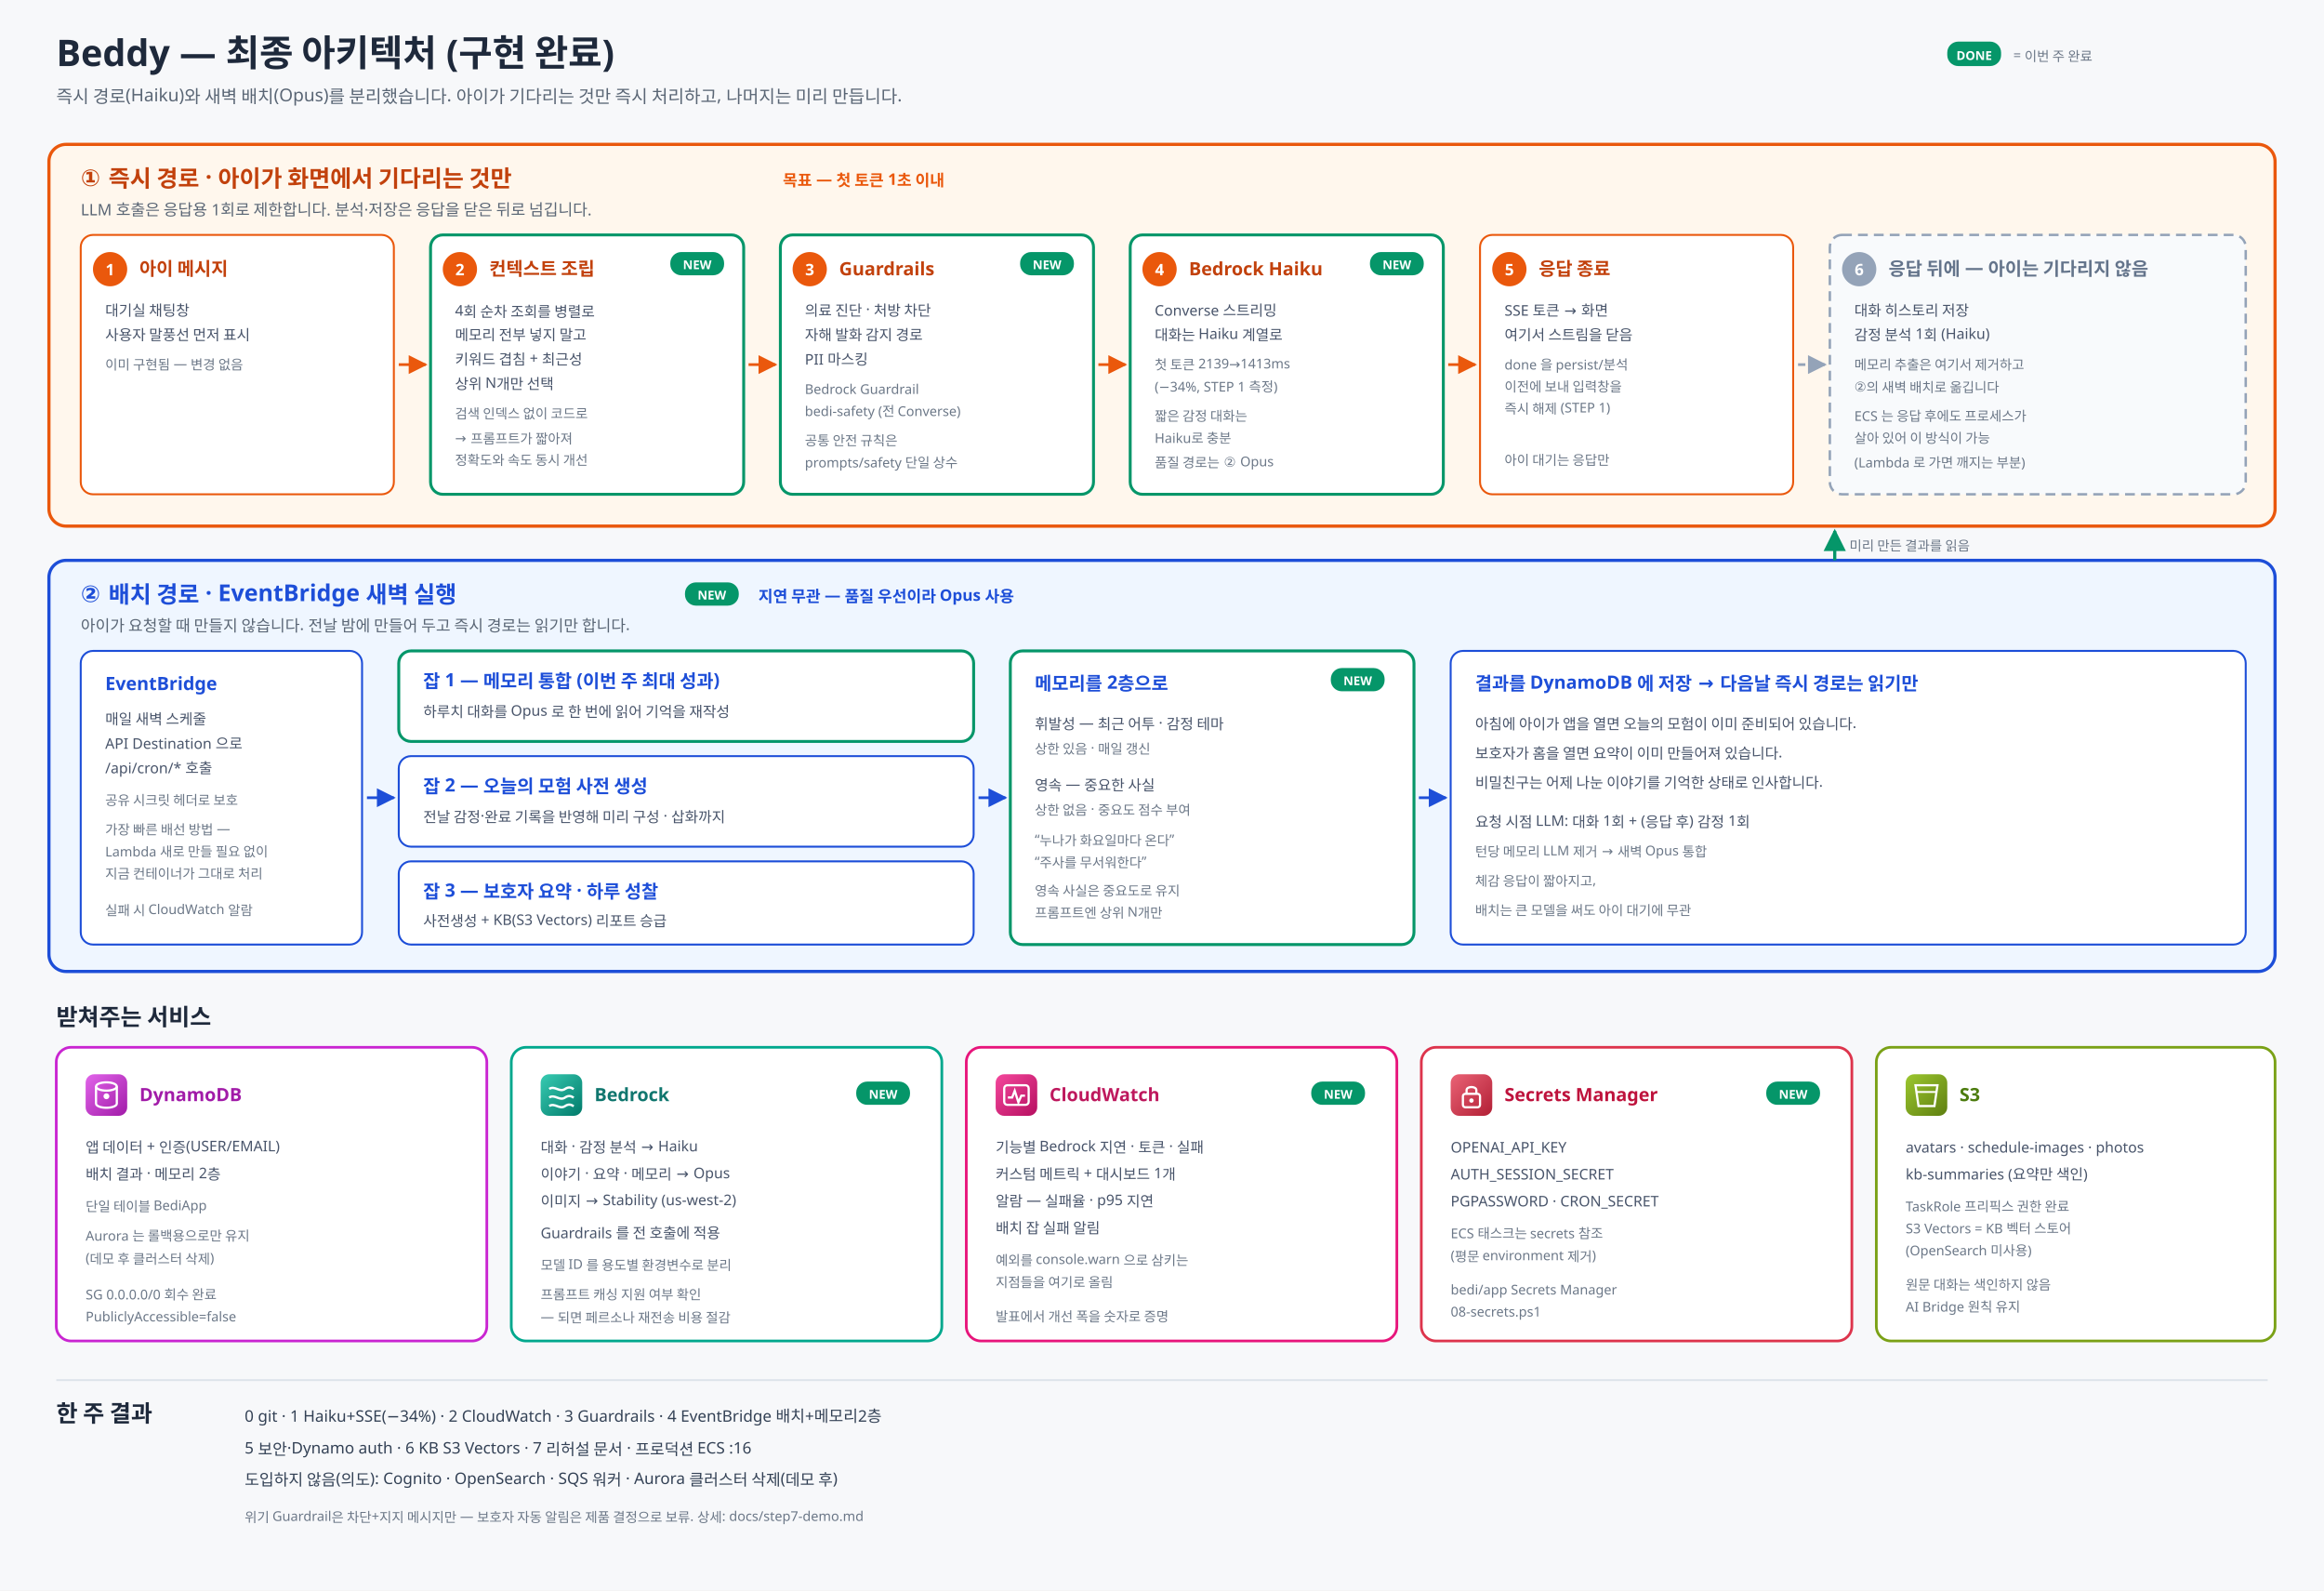
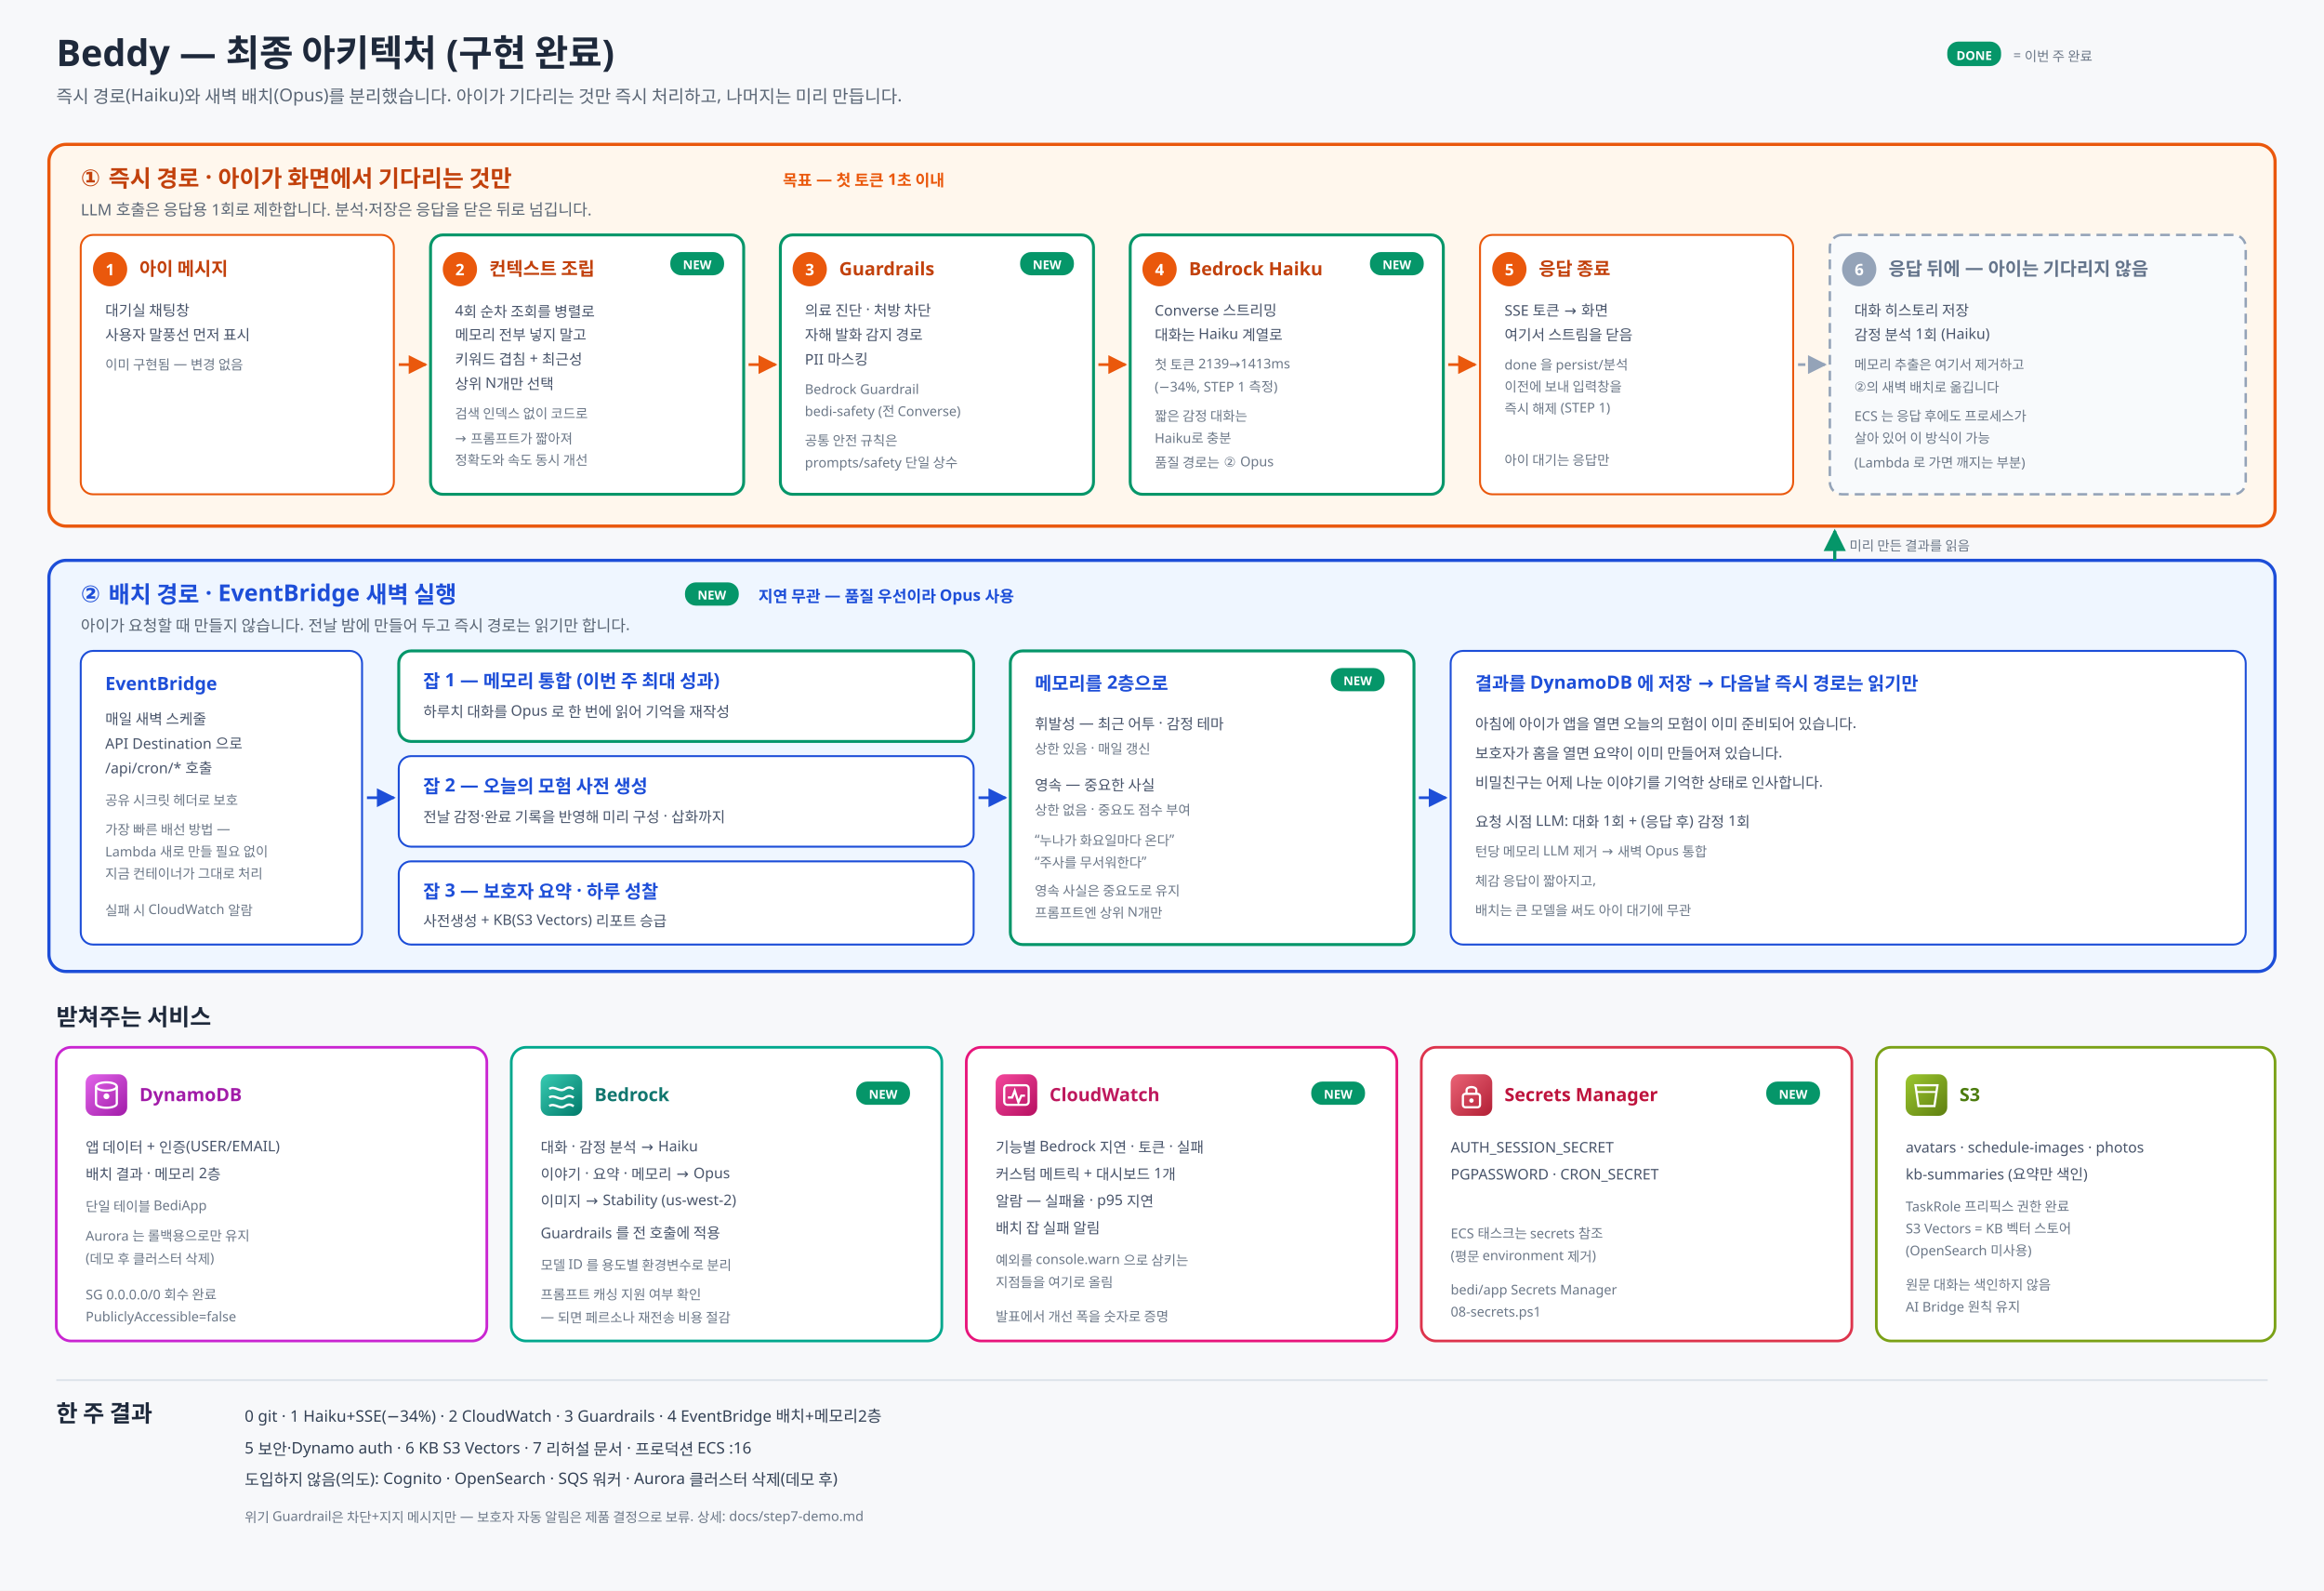
<svg xmlns="http://www.w3.org/2000/svg" width="1900" height="1300" viewBox="0 0 1900 1300" font-family="'Malgun Gothic','Apple SD Gothic Neo','Noto Sans KR','Segoe UI',sans-serif">
  <defs>
    <marker id="ah" viewBox="0 0 10 10" refX="9" refY="5" markerWidth="7" markerHeight="7" orient="auto-start-reverse">
      <path d="M 0 0 L 10 5 L 0 10 z" fill="#EA580C" />
    </marker>
    <marker id="ac" viewBox="0 0 10 10" refX="9" refY="5" markerWidth="7" markerHeight="7" orient="auto-start-reverse">
      <path d="M 0 0 L 10 5 L 0 10 z" fill="#1D4ED8" />
    </marker>
    <marker id="ag" viewBox="0 0 10 10" refX="9" refY="5" markerWidth="7" markerHeight="7" orient="auto-start-reverse">
      <path d="M 0 0 L 10 5 L 0 10 z" fill="#059669" />
    </marker>
    <marker id="an" viewBox="0 0 10 10" refX="9" refY="5" markerWidth="7" markerHeight="7" orient="auto-start-reverse">
      <path d="M 0 0 L 10 5 L 0 10 z" fill="#94A3B8" />
    </marker>
    <linearGradient id="gNeb" x1="0" y1="0" x2="1" y2="1">
      <stop offset="0" stop-color="#E164EA" />
      <stop offset="1" stop-color="#A11BA8" />
    </linearGradient>
    <linearGradient id="gEnd" x1="0" y1="0" x2="1" y2="1">
      <stop offset="0" stop-color="#9CC72F" />
      <stop offset="1" stop-color="#5E7F10" />
    </linearGradient>
    <linearGradient id="gOrb" x1="0" y1="0" x2="1" y2="1">
      <stop offset="0" stop-color="#38CBB2" />
      <stop offset="1" stop-color="#017A6A" />
    </linearGradient>
    <linearGradient id="gCos" x1="0" y1="0" x2="1" y2="1">
      <stop offset="0" stop-color="#F4479C" />
      <stop offset="1" stop-color="#B60F60" />
    </linearGradient>
    <linearGradient id="gMar" x1="0" y1="0" x2="1" y2="1">
      <stop offset="0" stop-color="#EA6376" />
      <stop offset="1" stop-color="#B21F35" />
    </linearGradient>
    <style>
      .bg { fill: #F7F8FA; }
      .title { font-size: 30px; font-weight: 700; fill: #1E293B; }
      .sub { font-size: 14.5px; fill: #5A6675; }
      .lane { font-size: 19px; font-weight: 700; }
      .lanes { font-size: 13px; fill: #5A6675; }
      .h { font-size: 15px; font-weight: 700; }
      .s { font-size: 12px; fill: #48546A; }
      .xs { font-size: 11px; fill: #6B7787; }
      .nb { font-size: 10px; font-weight: 700; fill: #FFFFFF; }
      .goal { font-size: 13px; font-weight: 700; }
      .note { font-size: 13px; fill: #334155; }
      .bn { font-size: 13px; font-weight: 700; fill: #FFFFFF; }
    </style>
  </defs>
  <rect class="bg" x="0" y="0" width="1900" height="1300" />
  <text class="title" x="46" y="54">Beddy — 최종 아키텍처 (구현 완료)</text>
  <text class="sub" x="46" y="84">즉시 경로(Haiku)와 새벽 배치(Opus)를 분리했습니다.  아이가 기다리는 것만 즉시 처리하고, 나머지는 미리 만듭니다.</text>
  <rect x="1592" y="34" width="44" height="20" rx="9" fill="#059669" />
  <text class="nb" x="1614" y="49" text-anchor="middle">DONE</text>
  <text class="xs" x="1646" y="49">= 이번 주 완료</text>
  <rect x="40" y="118" width="1820" height="312" rx="14" fill="#FFF7ED" stroke="#EA580C" stroke-width="2.6" />
  <text class="lane" x="66" y="152" fill="#C2410C">①  즉시 경로   ·   아이가 화면에서 기다리는 것만</text>
  <text class="goal" x="640" y="152" fill="#EA580C">목표 — 첫 토큰 1초 이내</text>
  <text class="lanes" x="66" y="176">LLM 호출은 응답용 1회로 제한합니다. 분석·저장은 응답을 닫은 뒤로 넘깁니다.</text>
  <rect x="66" y="192" width="256" height="212" rx="10" fill="#FFFFFF" stroke="#EA580C" stroke-width="1.6" />
  <circle cx="90" cy="220" r="14" fill="#EA580C" />
  <text class="bn" x="90" y="225" text-anchor="middle">1</text>
  <text class="h" x="114" y="225" fill="#C2410C">아이 메시지</text>
  <text class="s" x="86" y="258">대기실 채팅창</text>
  <text class="s" x="86" y="278">사용자 말풍선 먼저 표시</text>
  <text class="xs" x="86" y="302">이미 구현됨 — 변경 없음</text>
  <line x1="326" y1="298" x2="348" y2="298" stroke="#EA580C" stroke-width="2.2" marker-end="url(#ah)" />
  <rect x="352" y="192" width="256" height="212" rx="10" fill="#FFFFFF" stroke="#059669" stroke-width="2.4" />
  <circle cx="376" cy="220" r="14" fill="#EA580C" />
  <text class="bn" x="376" y="225" text-anchor="middle">2</text>
  <text class="h" x="400" y="225" fill="#C2410C">컨텍스트 조립</text>
  <rect x="548" y="206" width="44" height="19" rx="9" fill="#059669" />
  <text class="nb" x="570" y="220" text-anchor="middle">NEW</text>
  <text class="s" x="372" y="258">4회 순차 조회를 병렬로</text>
  <text class="s" x="372" y="278">메모리 전부 넣지 말고</text>
  <text class="s" x="372" y="298">키워드 겹침 + 최근성</text>
  <text class="s" x="372" y="318">상위 N개만 선택</text>
  <text class="xs" x="372" y="342">검색 인덱스 없이 코드로</text>
  <text class="xs" x="372" y="362">→ 프롬프트가 짧아져</text>
  <text class="xs" x="372" y="380">   정확도와 속도 동시 개선</text>
  <line x1="612" y1="298" x2="634" y2="298" stroke="#EA580C" stroke-width="2.2" marker-end="url(#ah)" />
  <rect x="638" y="192" width="256" height="212" rx="10" fill="#FFFFFF" stroke="#059669" stroke-width="2.4" />
  <circle cx="662" cy="220" r="14" fill="#EA580C" />
  <text class="bn" x="662" y="225" text-anchor="middle">3</text>
  <text class="h" x="686" y="225" fill="#C2410C">Guardrails</text>
  <rect x="834" y="206" width="44" height="19" rx="9" fill="#059669" />
  <text class="nb" x="856" y="220" text-anchor="middle">NEW</text>
  <text class="s" x="658" y="258">의료 진단 · 처방 차단</text>
  <text class="s" x="658" y="278">자해 발화 감지 경로</text>
  <text class="s" x="658" y="298">PII 마스킹</text>
  <text class="xs" x="658" y="322">Bedrock Guardrail</text>
  <text class="xs" x="658" y="340">bedi-safety (전 Converse)</text>
  <text class="xs" x="658" y="364">공통 안전 규칙은</text>
  <text class="xs" x="658" y="382">prompts/safety 단일 상수</text>
  <line x1="898" y1="298" x2="920" y2="298" stroke="#EA580C" stroke-width="2.2" marker-end="url(#ah)" />
  <rect x="924" y="192" width="256" height="212" rx="10" fill="#FFFFFF" stroke="#059669" stroke-width="2.4" />
  <circle cx="948" cy="220" r="14" fill="#EA580C" />
  <text class="bn" x="948" y="225" text-anchor="middle">4</text>
  <text class="h" x="972" y="225" fill="#C2410C">Bedrock Haiku</text>
  <rect x="1120" y="206" width="44" height="19" rx="9" fill="#059669" />
  <text class="nb" x="1142" y="220" text-anchor="middle">NEW</text>
  <text class="s" x="944" y="258">Converse 스트리밍</text>
  <text class="s" x="944" y="278">대화는 Haiku 계열로</text>
  <text class="xs" x="944" y="302">첫 토큰 2139→1413ms</text>
  <text class="xs" x="944" y="320">(−34%, STEP 1 측정)</text>
  <text class="xs" x="944" y="344">짧은 감정 대화는</text>
  <text class="xs" x="944" y="362">Haiku로 충분</text>
  <text class="xs" x="944" y="382">품질 경로는 ② Opus</text>
  <line x1="1184" y1="298" x2="1206" y2="298" stroke="#EA580C" stroke-width="2.2" marker-end="url(#ah)" />
  <rect x="1210" y="192" width="256" height="212" rx="10" fill="#FFFFFF" stroke="#EA580C" stroke-width="1.6" />
  <circle cx="1234" cy="220" r="14" fill="#EA580C" />
  <text class="bn" x="1234" y="225" text-anchor="middle">5</text>
  <text class="h" x="1258" y="225" fill="#C2410C">응답 종료</text>
  <text class="s" x="1230" y="258">SSE 토큰 → 화면</text>
  <text class="s" x="1230" y="278">여기서 스트림을 닫음</text>
  <text class="xs" x="1230" y="302">done 을 persist/분석</text>
  <text class="xs" x="1230" y="320">이전에 보내 입력창을</text>
  <text class="xs" x="1230" y="338">즉시 해제 (STEP 1)</text>
  <text class="xs" x="1230" y="356"> </text>
  <text class="xs" x="1230" y="380" fill="#059669">아이 대기는 응답만</text>
  <line x1="1470" y1="298" x2="1492" y2="298" stroke="#94A3B8" stroke-width="2.2" stroke-dasharray="6 4" marker-end="url(#an)" />
  <rect x="1496" y="192" width="340" height="212" rx="10" fill="#F8FAFC" stroke="#94A3B8" stroke-width="2" stroke-dasharray="8 5" />
  <circle cx="1520" cy="220" r="14" fill="#94A3B8" />
  <text class="bn" x="1520" y="225" text-anchor="middle">6</text>
  <text class="h" x="1544" y="225" fill="#64748B">응답 뒤에 — 아이는 기다리지 않음</text>
  <text class="s" x="1516" y="258">대화 히스토리 저장</text>
  <text class="s" x="1516" y="278">감정 분석 1회 (Haiku)</text>
  <text class="xs" x="1516" y="302">메모리 추출은 여기서 제거하고</text>
  <text class="xs" x="1516" y="320">②의 새벽 배치로 옮깁니다</text>
  <text class="xs" x="1516" y="344">ECS 는 응답 후에도 프로세스가</text>
  <text class="xs" x="1516" y="362">살아 있어 이 방식이 가능</text>
  <text class="xs" x="1516" y="382">(Lambda 로 가면 깨지는 부분)</text>
  <rect x="40" y="458" width="1820" height="336" rx="14" fill="#EFF6FF" stroke="#1D4ED8" stroke-width="2.6" />
  <text class="lane" x="66" y="492" fill="#1D4ED8">②  배치 경로   ·   EventBridge 새벽 실행</text>
  <rect x="560" y="476" width="44" height="19" rx="9" fill="#059669" />
  <text class="nb" x="582" y="490" text-anchor="middle">NEW</text>
  <text class="goal" x="620" y="492" fill="#1D4ED8">지연 무관 — 품질 우선이라 Opus 사용</text>
  <text class="lanes" x="66" y="516">아이가 요청할 때 만들지 않습니다. 전날 밤에 만들어 두고 즉시 경로는 읽기만 합니다.</text>
  <rect x="66" y="532" width="230" height="240" rx="10" fill="#FFFFFF" stroke="#1D4ED8" stroke-width="1.6" />
  <text class="h" x="86" y="564" fill="#1D4ED8">EventBridge</text>
  <text class="s" x="86" y="592">매일 새벽 스케줄</text>
  <text class="s" x="86" y="612">API Destination 으로</text>
  <text class="s" x="86" y="632">/api/cron/* 호출</text>
  <text class="xs" x="86" y="658">공유 시크릿 헤더로 보호</text>
  <text class="xs" x="86" y="682">가장 빠른 배선 방법 —</text>
  <text class="xs" x="86" y="700">Lambda 새로 만들 필요 없이</text>
  <text class="xs" x="86" y="718">지금 컨테이너가 그대로 처리</text>
  <text class="xs" x="86" y="748">실패 시 CloudWatch 알람</text>
  <line x1="300" y1="652" x2="322" y2="652" stroke="#1D4ED8" stroke-width="2.2" marker-end="url(#ac)" />
  <rect x="326" y="532" width="470" height="74" rx="10" fill="#FFFFFF" stroke="#059669" stroke-width="2.4" />
  <text class="h" x="346" y="562" fill="#1D4ED8">잡 1 — 메모리 통합   (이번 주 최대 성과)</text>
  <text class="s" x="346" y="586">하루치 대화를 Opus 로 한 번에 읽어 기억을 재작성</text>
  <rect x="326" y="618" width="470" height="74" rx="10" fill="#FFFFFF" stroke="#1D4ED8" stroke-width="1.6" />
  <text class="h" x="346" y="648" fill="#1D4ED8">잡 2 — 오늘의 모험 사전 생성</text>
  <text class="s" x="346" y="672">전날 감정·완료 기록을 반영해 미리 구성 · 삽화까지</text>
  <rect x="326" y="704" width="470" height="68" rx="10" fill="#FFFFFF" stroke="#1D4ED8" stroke-width="1.6" />
  <text class="h" x="346" y="734" fill="#1D4ED8">잡 3 — 보호자 요약 · 하루 성찰</text>
  <text class="s" x="346" y="757">사전생성 + KB(S3 Vectors) 리포트 승급</text>
  <line x1="800" y1="652" x2="822" y2="652" stroke="#1D4ED8" stroke-width="2.2" marker-end="url(#ac)" />
  <rect x="826" y="532" width="330" height="240" rx="10" fill="#FFFFFF" stroke="#059669" stroke-width="2.4" />
  <text class="h" x="846" y="564" fill="#1D4ED8">메모리를 2층으로</text>
  <rect x="1088" y="546" width="44" height="19" rx="9" fill="#059669" />
  <text class="nb" x="1110" y="560" text-anchor="middle">NEW</text>
  <text class="s" x="846" y="596">휘발성 — 최근 어투 · 감정 테마</text>
  <text class="xs" x="846" y="616">상한 있음 · 매일 갱신</text>
  <text class="s" x="846" y="646">영속 — 중요한 사실</text>
  <text class="xs" x="846" y="666">상한 없음 · 중요도 점수 부여</text>
  <text class="xs" x="846" y="690">“누나가 화요일마다 온다”</text>
  <text class="xs" x="846" y="708">“주사를 무서워한다”</text>
  <text class="xs" x="846" y="732" fill="#059669">영속 사실은 중요도로 유지</text>
  <text class="xs" x="846" y="750" fill="#059669">프롬프트엔 상위 N개만</text>
  <line x1="1160" y1="652" x2="1182" y2="652" stroke="#1D4ED8" stroke-width="2.2" marker-end="url(#ac)" />
  <rect x="1186" y="532" width="650" height="240" rx="10" fill="#FFFFFF" stroke="#1D4ED8" stroke-width="1.6" />
  <text class="h" x="1206" y="564" fill="#1D4ED8">결과를 DynamoDB 에 저장 → 다음날 즉시 경로는 읽기만</text>
  <text class="s" x="1206" y="596">아침에 아이가 앱을 열면 오늘의 모험이 이미 준비되어 있습니다.</text>
  <text class="s" x="1206" y="620">보호자가 홈을 열면 요약이 이미 만들어져 있습니다.</text>
  <text class="s" x="1206" y="644">비밀친구는 어제 나눈 이야기를 기억한 상태로 인사합니다.</text>
  <text class="s" x="1206" y="676" fill="#059669">요청 시점 LLM: 대화 1회 + (응답 후) 감정 1회</text>
  <text class="xs" x="1206" y="700">턴당 메모리 LLM 제거 → 새벽 Opus 통합</text>
  <text class="xs" x="1206" y="724">체감 응답이 짧아지고,</text>
  <text class="xs" x="1206" y="748">배치는 큰 모델을 써도 아이 대기에 무관</text>
  <path d="M 1500 458 L 1500 434" fill="none" stroke="#059669" stroke-width="2.6" marker-end="url(#ag)" />
  <text class="xs" x="1512" y="450" fill="#059669">미리 만든 결과를 읽음</text>
  <text class="lane" x="46" y="838" fill="#1E293B">받쳐주는 서비스</text>
  <rect x="46" y="856" width="352" height="240" rx="12" fill="#FFFFFF" stroke="#C925D1" stroke-width="2.2" />
  <g transform="translate(70,878)">
    <rect width="34" height="34" rx="7" fill="url(#gNeb)" />
    <ellipse cx="17" cy="10" rx="8.5" ry="3.4" fill="none" stroke="#FFFFFF" stroke-width="1.8" />
    <path d="M 8.5 10 V 24 C 8.5 25.9 12.3 27.4 17 27.4 C 21.7 27.4 25.5 25.9 25.5 24 V 10" fill="none" stroke="#FFFFFF" stroke-width="1.8" />
    <circle cx="17" cy="18" r="2.4" fill="#FFFFFF" />
  </g>
  <text class="h" x="114" y="900" fill="#A11BA8">DynamoDB</text>
  <text class="s" x="70" y="942">앱 데이터 + 인증(USER/EMAIL)</text>
  <text class="s" x="70" y="964">배치 결과 · 메모리 2층</text>
  <text class="xs" x="70" y="990">단일 테이블 BediApp</text>
  <text class="xs" x="70" y="1014">Aurora 는 롤백용으로만 유지</text>
  <text class="xs" x="70" y="1032">(데모 후 클러스터 삭제)</text>
  <text class="xs" x="70" y="1062" fill="#059669">SG 0.0.0.0/0 회수 완료</text>
  <text class="xs" x="70" y="1080" fill="#059669">PubliclyAccessible=false</text>
  <rect x="418" y="856" width="352" height="240" rx="12" fill="#FFFFFF" stroke="#01A88D" stroke-width="2.2" />
  <g transform="translate(442,878)">
    <rect width="34" height="34" rx="7" fill="url(#gOrb)" />
    <path d="M 7 12 C 11.6 9 15.4 15.2 20 12 C 23.1 9.9 25.4 11 27 12.2" fill="none" stroke="#FFFFFF" stroke-width="1.9" />
    <path d="M 7 19 C 11.6 16 15.4 22.2 20 19 C 23.1 16.9 25.4 18 27 19.2" fill="none" stroke="#FFFFFF" stroke-width="1.9" />
    <path d="M 7 26 C 11.6 23 15.4 29.2 20 26 C 23.1 23.9 25.4 25 27 26.2" fill="none" stroke="#FFFFFF" stroke-width="1.9" />
  </g>
  <text class="h" x="486" y="900" fill="#0F766E">Bedrock</text>
  <rect x="700" y="884" width="44" height="19" rx="9" fill="#059669" />
  <text class="nb" x="722" y="898" text-anchor="middle">NEW</text>
  <text class="s" x="442" y="942">대화 · 감정 분석 → Haiku</text>
  <text class="s" x="442" y="964">이야기 · 요약 · 메모리 → Opus</text>
  <text class="s" x="442" y="986">이미지 → Stability (us-west-2)</text>
  <text class="s" x="442" y="1012">Guardrails 를 전 호출에 적용</text>
  <text class="xs" x="442" y="1038">모델 ID 를 용도별 환경변수로 분리</text>
  <text class="xs" x="442" y="1062">프롬프트 캐싱 지원 여부 확인</text>
  <text class="xs" x="442" y="1080">— 되면 페르소나 재전송 비용 절감</text>
  <rect x="790" y="856" width="352" height="240" rx="12" fill="#FFFFFF" stroke="#E7157B" stroke-width="2.2" />
  <g transform="translate(814,878)">
    <rect width="34" height="34" rx="7" fill="url(#gCos)" />
    <rect x="7" y="9" width="20" height="16" rx="2.5" fill="none" stroke="#FFFFFF" stroke-width="1.8" />
    <path d="M 10 19 H 13.5 L 15.6 13.5 L 18.6 23 L 21 17.5 H 24" fill="none" stroke="#FFFFFF" stroke-width="1.8" />
  </g>
  <text class="h" x="858" y="900" fill="#BE185D">CloudWatch</text>
  <rect x="1072" y="884" width="44" height="19" rx="9" fill="#059669" />
  <text class="nb" x="1094" y="898" text-anchor="middle">NEW</text>
  <text class="s" x="814" y="942">기능별 Bedrock 지연 · 토큰 · 실패</text>
  <text class="s" x="814" y="964">커스텀 메트릭 + 대시보드 1개</text>
  <text class="s" x="814" y="986">알람 — 실패율 · p95 지연</text>
  <text class="s" x="814" y="1008">배치 잡 실패 알림</text>
  <text class="xs" x="814" y="1034">예외를 console.warn 으로 삼키는</text>
  <text class="xs" x="814" y="1052">지점들을 여기로 올림</text>
  <text class="xs" x="814" y="1080" fill="#059669">발표에서 개선 폭을 숫자로 증명</text>
  <rect x="1162" y="856" width="352" height="240" rx="12" fill="#FFFFFF" stroke="#DD344C" stroke-width="2.2" />
  <g transform="translate(1186,878)">
    <rect width="34" height="34" rx="7" fill="url(#gMar)" />
    <rect x="10" y="16" width="14" height="11" rx="2" fill="none" stroke="#FFFFFF" stroke-width="1.8" />
    <path d="M 13 16 V 13 C 13 9.6 21 9.6 21 13 V 16" fill="none" stroke="#FFFFFF" stroke-width="1.8" />
    <circle cx="17" cy="21.5" r="1.8" fill="#FFFFFF" />
  </g>
  <text class="h" x="1230" y="900" fill="#BE123C">Secrets Manager</text>
  <rect x="1444" y="884" width="44" height="19" rx="9" fill="#059669" />
  <text class="nb" x="1466" y="898" text-anchor="middle">NEW</text>
-   <text class="s" x="1186" y="942">OPENAI_API_KEY</text>
-   <text class="s" x="1186" y="964">AUTH_SESSION_SECRET</text>
-   <text class="s" x="1186" y="986">PGPASSWORD · CRON_SECRET</text>
+   <text class="s" x="1186" y="942">AUTH_SESSION_SECRET</text>
+   <text class="s" x="1186" y="964">PGPASSWORD · CRON_SECRET</text>
+   <text class="s" x="1186" y="986"> </text>
  <text class="xs" x="1186" y="1012">ECS 태스크는 secrets 참조</text>
  <text class="xs" x="1186" y="1030">(평문 environment 제거)</text>
  <text class="xs" x="1186" y="1058">bedi/app Secrets Manager</text>
  <text class="xs" x="1186" y="1076">08-secrets.ps1</text>
  <rect x="1534" y="856" width="326" height="240" rx="12" fill="#FFFFFF" stroke="#7AA116" stroke-width="2.2" />
  <g transform="translate(1558,878)">
    <rect width="34" height="34" rx="7" fill="url(#gEnd)" />
    <path d="M 8 9 H 26 L 23.5 26 H 10.5 Z" fill="none" stroke="#FFFFFF" stroke-width="1.8" />
    <line x1="9" y1="14.5" x2="25" y2="14.5" stroke="#FFFFFF" stroke-width="1.5" />
  </g>
  <text class="h" x="1602" y="900" fill="#4D7C0F">S3</text>
  <text class="s" x="1558" y="942">avatars · schedule-images · photos</text>
  <text class="s" x="1558" y="964">kb-summaries (요약만 색인)</text>
  <text class="xs" x="1558" y="990" fill="#059669">TaskRole 프리픽스 권한 완료</text>
  <text class="xs" x="1558" y="1008">S3 Vectors = KB 벡터 스토어</text>
  <text class="xs" x="1558" y="1026">(OpenSearch 미사용)</text>
  <text class="xs" x="1558" y="1054">원문 대화는 색인하지 않음</text>
  <text class="xs" x="1558" y="1072">AI Bridge 원칙 유지</text>
  <line x1="46" y1="1128" x2="1854" y2="1128" stroke="#DDE3EA" stroke-width="1.5" />
  <text class="lane" x="46" y="1162" fill="#1E293B">한 주 결과</text>
  <text class="note" x="200" y="1162">0 git · 1 Haiku+SSE(−34%) · 2 CloudWatch · 3 Guardrails · 4 EventBridge 배치+메모리2층</text>
  <text class="note" x="200" y="1188">5 보안·Dynamo auth · 6 KB S3 Vectors · 7 리허설 문서 · 프로덕션 ECS :16</text>
  <text class="note" x="200" y="1214" fill="#059669">도입하지 않음(의도): Cognito · OpenSearch · SQS 워커 · Aurora 클러스터 삭제(데모 후)</text>
  <text class="xs" x="200" y="1244">위기 Guardrail은 차단+지지 메시지만 — 보호자 자동 알림은 제품 결정으로 보류. 상세: docs/step7-demo.md</text>
</svg>
